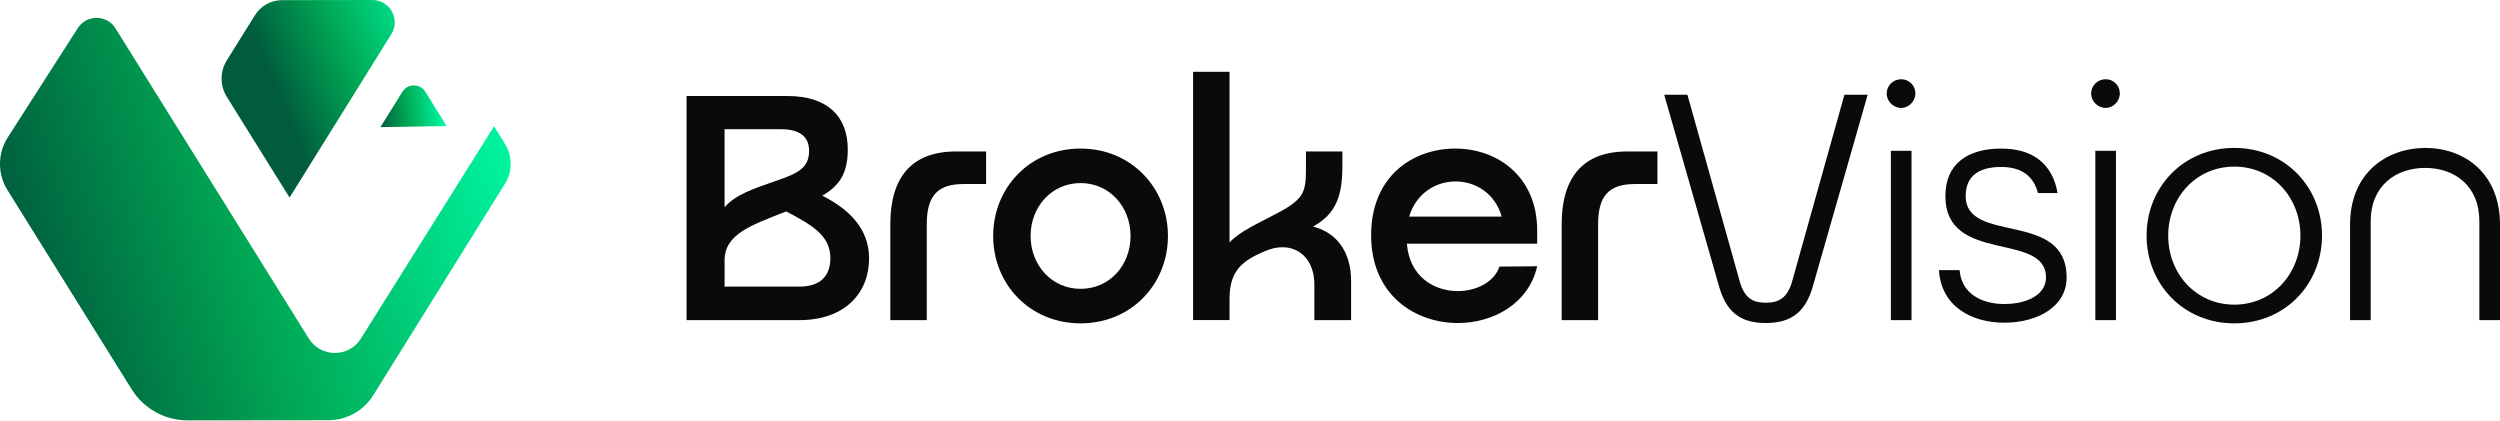
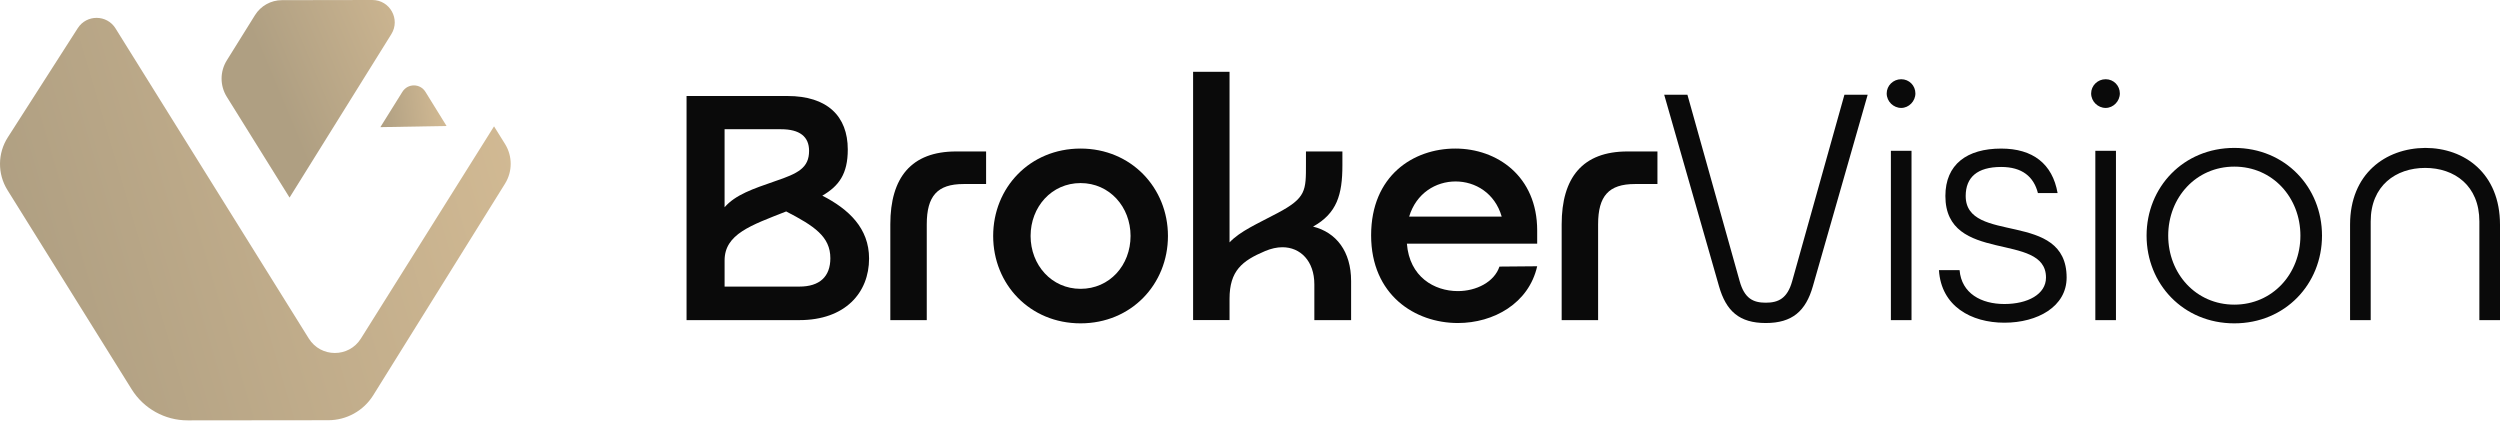
<svg xmlns="http://www.w3.org/2000/svg" xmlns:xlink="http://www.w3.org/1999/xlink" id="Camada_2" data-name="Camada 2" viewBox="0 0 1622.56 272.85">
  <defs>
    <style>
      .cls-1 {
        fill: url(#bv-mark-gradient-light);
      }

      .cls-2 {
        fill: #0a0a0a;
      }

      .cls-3 {
        fill: url(#bv-mark-gradient-light-2);
      }

      .cls-4 {
        fill: url(#bv-mark-gradient-light-3);
      }
    </style>
    <linearGradient id="bv-mark-gradient-light" data-name="BV mark light" x1="11.17" y1="180.03" x2="329.05" y2="86.11" gradientUnits="userSpaceOnUse">
-       <stop offset="0" stop-color="#005c3d" />
-       <stop offset=".45" stop-color="#00a854" />
-       <stop offset="1" stop-color="#00f5a0" />
+       <stop offset="0" stop-color="#af9f82" />
+       <stop offset="1" stop-color="#d1b993" />
    </linearGradient>
    <linearGradient id="bv-mark-gradient-light-2" data-name="BV mark light 2" x1="181.74" y1="64.85" x2="285.36" y2="21.32" xlink:href="#bv-mark-gradient-light" />
    <linearGradient id="bv-mark-gradient-light-3" data-name="BV mark light 3" x1="245.39" y1="72.77" x2="286.35" y2="67.68" xlink:href="#bv-mark-gradient-light" />
  </defs>
  <g id="Camada_1-2" data-name="Camada 1">
    <g>
      <g>
        <path class="cls-2" d="M445.58,62.31h65.51c25.74,0,39.14,12.98,39.14,34.74,0,15.7-5.65,23.65-16.53,29.93,17.16,8.79,30.35,21.14,30.35,40.81,0,22.18-15.49,39.97-45.21,39.97h-73.25V62.31ZM506.9,83.86h-36.63v50.65c7.12-8.16,18.42-11.93,32.86-16.95,14.86-5.02,21.98-8.58,21.98-19.67,0-9.21-6.07-14.02-18.21-14.02ZM518.83,186c13.18,0,20.09-6.49,20.09-18.42,0-14.02-10.46-20.93-28.67-30.35-22.81,9-39.97,14.65-39.97,31.81v16.95h48.55Z" />
        <path class="cls-2" d="M640,98.3v21.14h-14.65c-16.95,0-23.86,7.74-23.86,26.16v62.16h-23.65v-62.16c0-30.35,13.6-47.3,42.69-47.3h19.46Z" />
        <path class="cls-2" d="M758.03,153.14c0,31.39-23.86,56.72-56.72,56.72s-56.72-25.32-56.72-56.72,23.86-56.72,56.72-56.72,56.72,25.53,56.72,56.72ZM733.76,153.14c0-18.84-13.6-34.32-32.44-34.32s-32.44,15.49-32.44,34.32,13.6,34.32,32.44,34.32,32.44-15.28,32.44-34.32Z" />
        <path class="cls-2" d="M876.9,182.44v25.32h-23.86v-23.23c0-15.07-9-24.07-20.72-24.07-3.56,0-7.33.84-11.3,2.51-14.86,6.28-23.02,12.77-23.02,30.97v13.81h-23.65V46.61h23.65v110.71c6.91-7.33,18.21-12.14,31.18-19.05,18.63-9.84,18.42-14.65,18.42-31.81v-8.16h23.65v9c0,19.05-3.56,31.18-19.05,39.76,15.07,3.77,24.7,16.12,24.7,35.37Z" />
        <path class="cls-2" d="M997.66,158.16h-84.55c1.67,21.56,17.79,30.77,33.07,30.77,11.93,0,23.65-5.86,27-15.91l24.49-.21c-5.44,24.07-28.25,36.84-51.48,36.84-27.84,0-56.3-18.21-56.3-56.93s27.42-56.3,54.62-56.3,53.16,18,53.16,53.16v8.58ZM974.64,140.58c-4.39-15.28-17.16-22.81-29.93-22.81s-25.53,7.54-30.14,22.81h60.07Z" />
        <path class="cls-2" d="M1075.72,98.3v21.14h-14.65c-16.95,0-23.86,7.74-23.86,26.16v62.16h-23.65v-62.16c0-30.35,13.6-47.3,42.69-47.3h19.46Z" />
        <path class="cls-2" d="M1197.1,61.47h15.07l-35.58,124.32c-4.6,16.12-13.39,23.86-30.56,23.86s-25.74-7.74-30.35-23.86l-35.58-124.32h15.07l33.9,120.97c3.14,11.3,8.79,14.02,16.95,14.02s14.02-2.72,17.16-14.02l33.9-120.97Z" />
        <path class="cls-2" d="M1224.51,60.63c0-5.02,4.19-9.21,9.42-9.21s9.21,4.19,9.21,9.21-4.19,9.42-9.21,9.42-9.42-4.19-9.42-9.42ZM1227.23,207.76v-109.88h13.39v109.88h-13.39Z" />
        <path class="cls-2" d="M1341.29,180.14c0,18.84-18.84,29.3-40.39,29.3s-41.02-10.67-42.48-34.11h13.39c1.26,15.07,14.02,21.98,29.09,21.98s27-6.28,27-17.16c0-30.14-65.3-8.37-65.3-52.95,0-20.51,14.02-30.77,36.21-30.77,20.51,0,33.28,9.84,36.62,28.88h-12.77c-2.72-10.67-10.26-16.95-23.86-16.95-15.49,0-23.02,6.7-23.02,18.84,0,31.81,65.51,8.79,65.51,52.95Z" />
        <path class="cls-2" d="M1357.2,60.63c0-5.02,4.19-9.21,9.42-9.21s9.21,4.19,9.21,9.21-4.19,9.42-9.21,9.42-9.42-4.19-9.42-9.42ZM1359.92,207.76v-109.88h13.39v109.88h-13.39Z" />
        <path class="cls-2" d="M1507.04,152.93c0,31.39-23.86,56.93-56.93,56.93s-56.93-25.53-56.93-56.93,23.86-56.93,56.93-56.93,56.93,25.53,56.93,56.93ZM1493.02,152.93c0-24.7-18-44.79-42.9-44.79s-42.9,20.09-42.9,44.79,18,44.79,42.9,44.79,42.9-20.09,42.9-44.79Z" />
        <path class="cls-2" d="M1622.56,145.81v61.95h-13.39v-64.04c0-23.23-16.12-34.74-35.16-34.74s-35.37,11.51-35.37,34.74v64.04h-13.39v-61.95c0-33.07,23.02-49.6,48.76-49.81,25.53,0,48.55,16.53,48.55,49.81Z" />
      </g>
      <g>
        <path class="cls-1" d="M74.97,18.42l125.45,201.29c7.79,12.49,25.97,12.52,33.79.05l86.43-137.76,7.14,11.46c4.9,7.88,4.9,17.86,0,25.73l-85.54,137.34c-6.27,10.06-17.28,16.19-29.14,16.2l-91.27.1c-14.79.02-28.54-7.6-36.37-20.16L4.85,123.37c-6.54-10.49-6.46-23.81.21-34.22L50.48,18.27c5.74-8.96,18.87-8.88,24.5.15Z" />
        <path class="cls-3" d="M147.19,62.82l40.74,65.41L253.99,22.17C260.01,12.5,253.04-.02,241.65,0l-58.68.1c-7.12.01-13.72,3.69-17.48,9.73l-18.3,29.38c-4.5,7.23-4.5,16.39,0,23.62Z" />
        <path class="cls-4" d="M246.87,82.52l14.32-22.96c3.45-5.52,11.49-5.51,14.92.03l13.72,22.18-42.96.75Z" />
      </g>
    </g>
  </g>
</svg>
